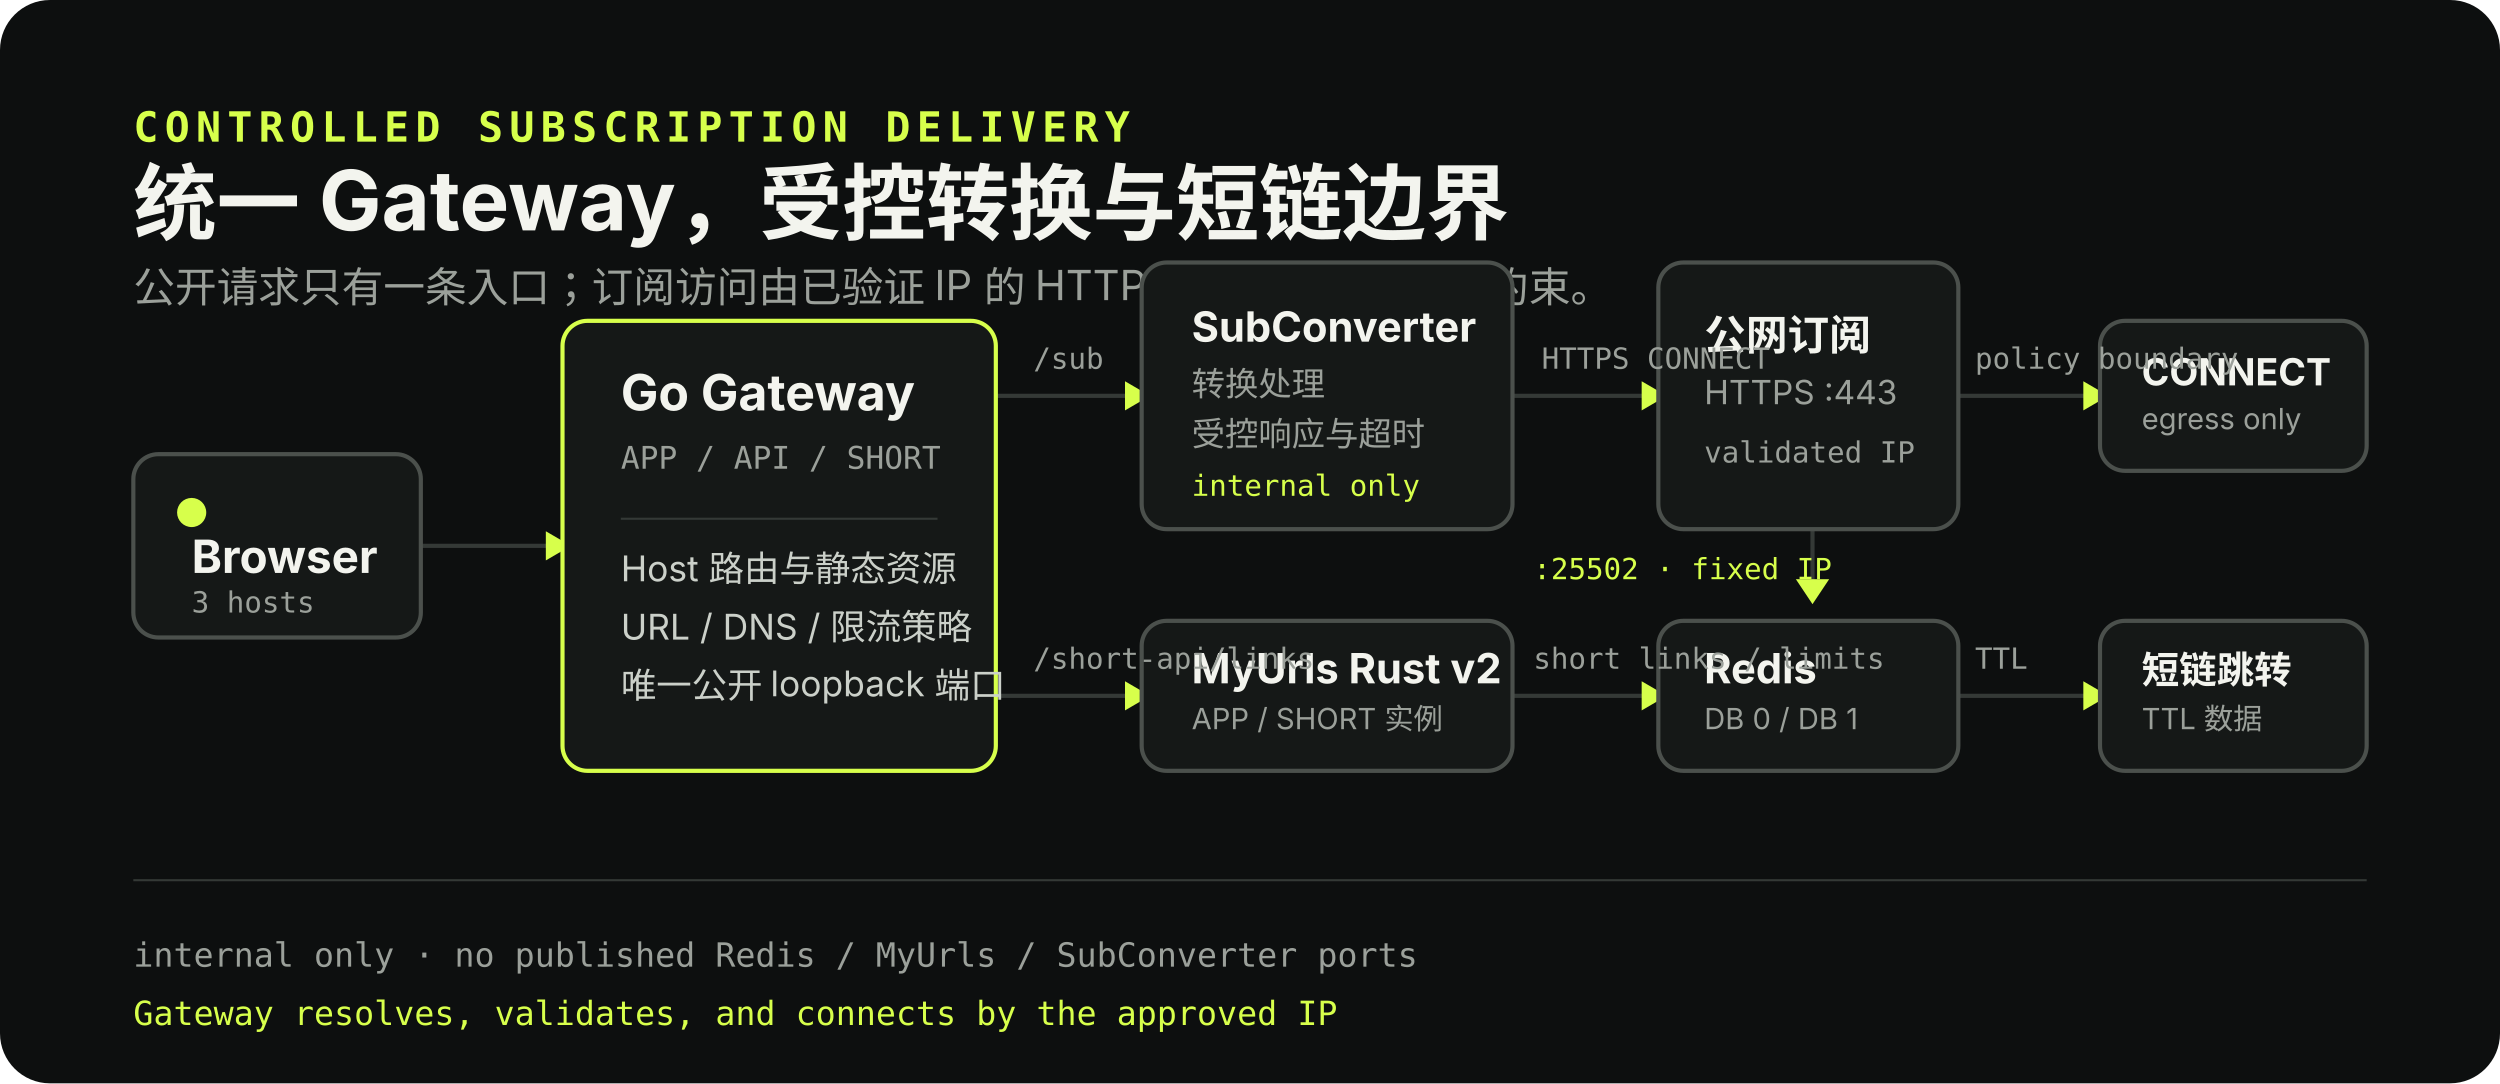
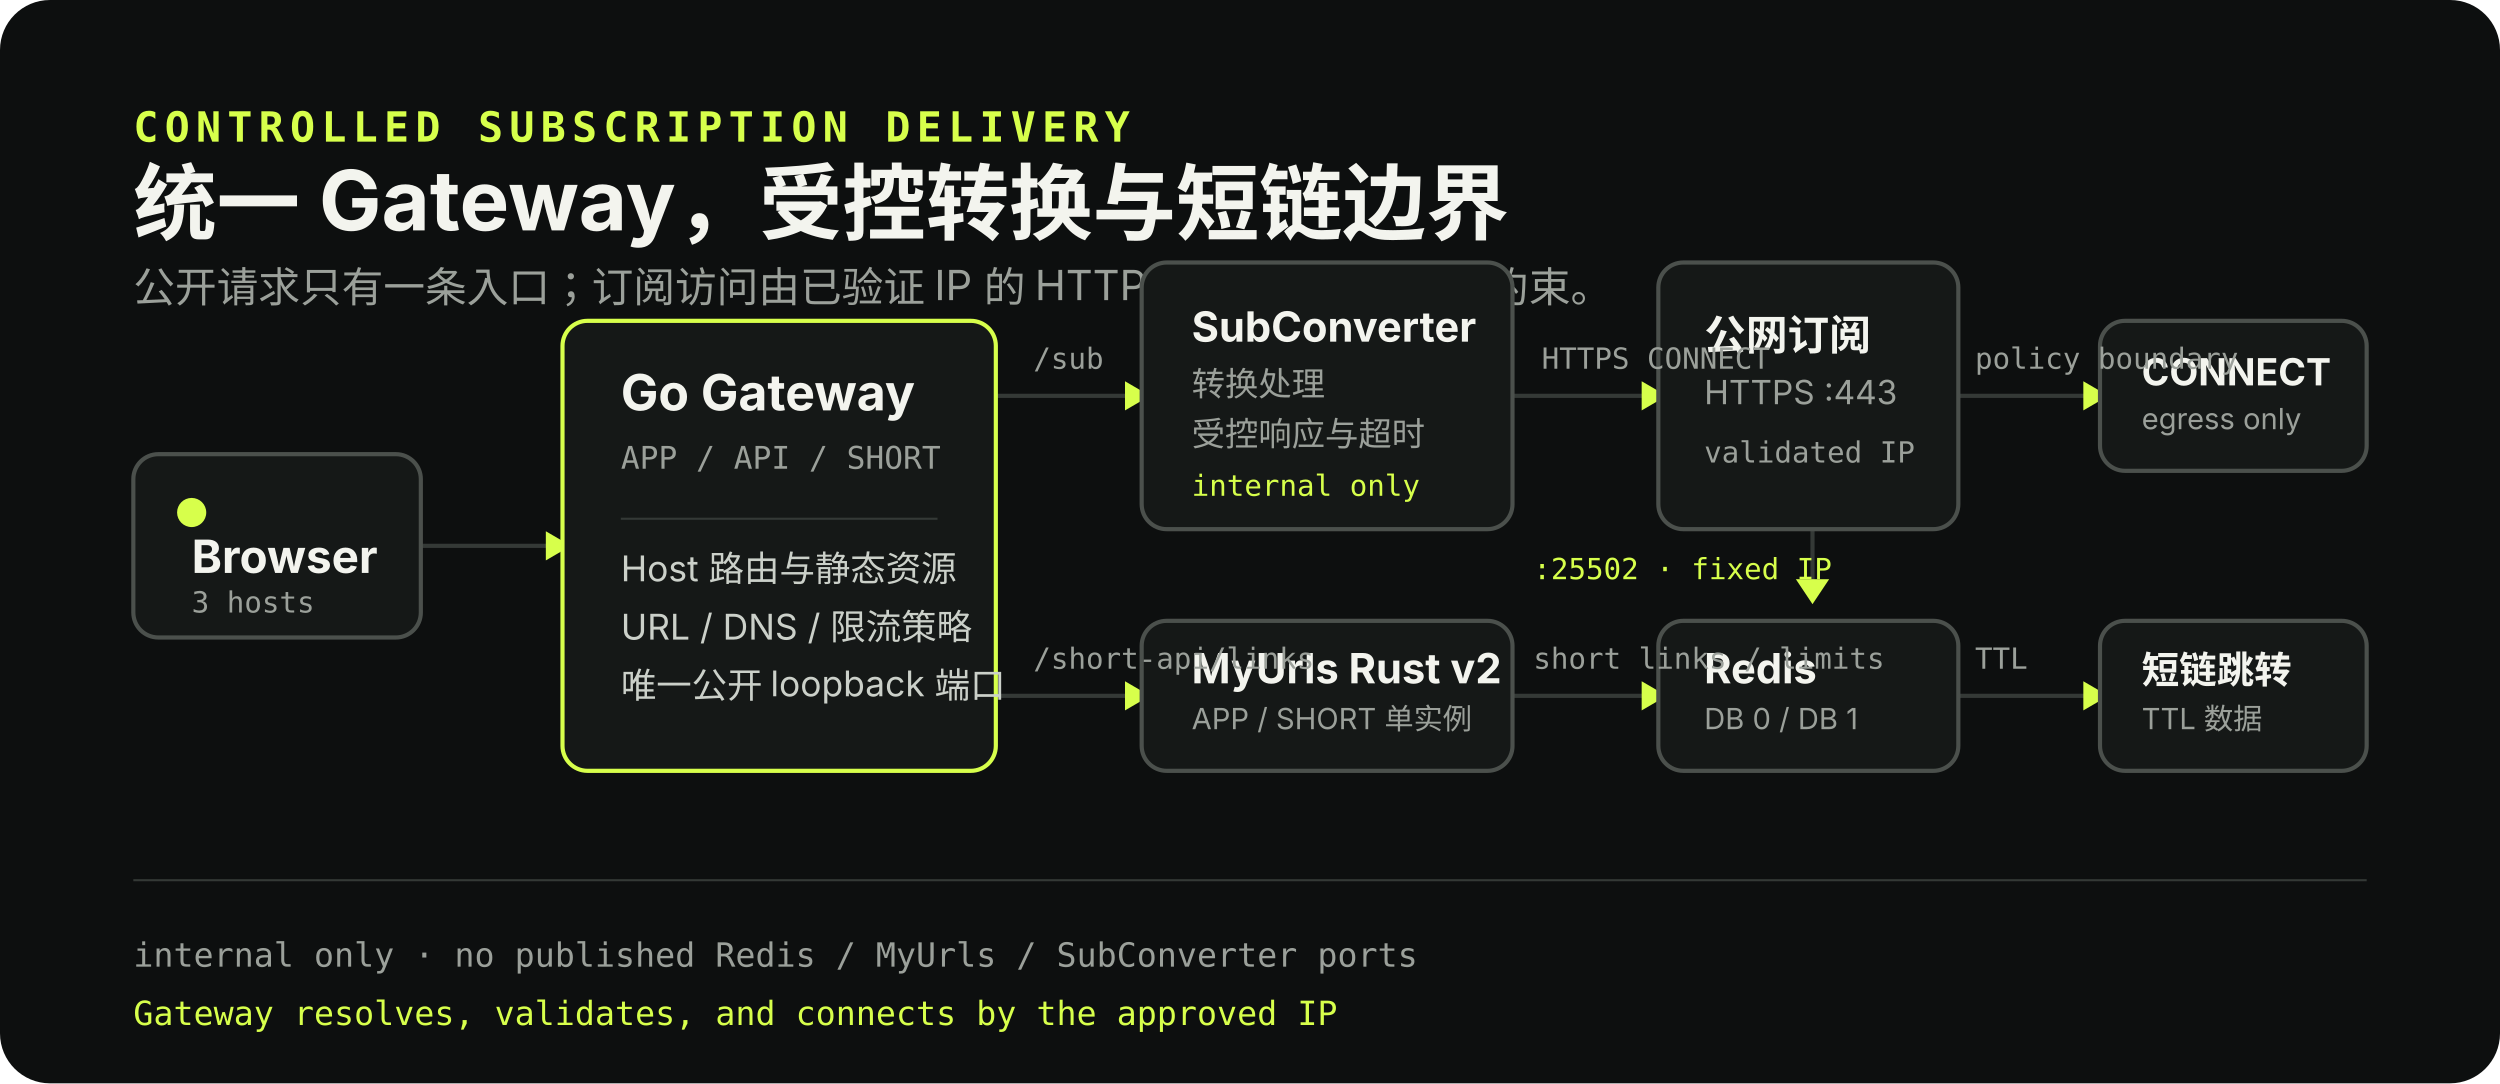
<svg xmlns="http://www.w3.org/2000/svg" width="1200" height="520" viewBox="0 0 1200 520" role="img" aria-labelledby="title desc">
  <rect width="1200" height="520" rx="24" fill="#0d0f0f" />
  <g fill="none" stroke="#343936" stroke-width="2">
    <path d="M202 262H270" />
    <path d="M478 190H548" />
    <path d="M726 190H796" />
    <path d="M478 334H548" />
    <path d="M726 334H796" />
    <path d="M940 334H1008" />
    <path d="M870 242V286" />
    <path d="M940 190H1008" />
  </g>
  <g fill="#d7ff4b">
    <path d="M262 255l12 7-12 7z" />
    <path d="M540 183l12 7-12 7z" />
    <path d="M788 183l12 7-12 7z" />
    <path d="M540 327l12 7-12 7z" />
    <path d="M788 327l12 7-12 7z" />
    <path d="M1000 327l12 7-12 7z" />
    <path d="M862 278l8 12 8-12z" />
    <path d="M1000 183l12 7-12 7z" />
  </g>
  <g font-family="-apple-system, BlinkMacSystemFont, 'Segoe UI', 'PingFang SC', sans-serif">
    <text x="64" y="68" fill="#d7ff4b" font-family="ui-monospace, SFMono-Regular, Menlo, monospace" font-size="20" font-weight="700" letter-spacing="3">CONTROLLED SUBSCRIPTION DELIVERY</text>
    <text x="64" y="112" fill="#f3f4ee" font-size="40" font-weight="700">统一 Gateway，受控转换与短链边界</text>
    <text x="64" y="145" fill="#9ba09a" font-size="20">公开请求只有一条入口；订阅访问由已验证 IP 的 HTTPS CONNECT 代理约束。</text>
    <g transform="translate(64 218)">
      <rect width="138" height="88" rx="12" fill="#151817" stroke="#4b504c" stroke-width="2" />
      <circle cx="28" cy="28" r="7" fill="#d7ff4b" />
      <text x="28" y="57" fill="#f3f4ee" font-size="22" font-weight="700">Browser</text>
      <text x="28" y="76" fill="#9ba09a" font-family="ui-monospace, SFMono-Regular, Menlo, monospace" font-size="14">3 hosts</text>
    </g>
    <g transform="translate(270 154)">
      <rect width="208" height="216" rx="12" fill="#151817" stroke="#d7ff4b" stroke-width="2" />
      <text x="28" y="43" fill="#f3f4ee" font-size="24" font-weight="700">Go Gateway</text>
      <text x="28" y="71" fill="#9ba09a" font-family="ui-monospace, SFMono-Regular, Menlo, monospace" font-size="15">APP / API / SHORT</text>
      <path d="M28 95H180" stroke="#343936" stroke-width="1" />
      <text x="28" y="125" fill="#cbd0c9" font-size="17">Host 路由与静态资源</text>
      <text x="28" y="153" fill="#cbd0c9" font-size="17">URL / DNS / 限流策略</text>
      <text x="28" y="181" fill="#cbd0c9" font-size="17">唯一公开 loopback 端口</text>
    </g>
    <g transform="translate(548 126)">
      <rect width="178" height="128" rx="12" fill="#151817" stroke="#4b504c" stroke-width="2" />
      <text x="24" y="38" fill="#f3f4ee" font-size="20" font-weight="700">SubConverter</text>
      <text x="24" y="64" fill="#9ba09a" font-size="16">转换处理</text>
      <text x="24" y="88" fill="#9ba09a" font-size="16">受控响应与超时</text>
      <text x="24" y="112" fill="#d7ff4b" font-family="ui-monospace, SFMono-Regular, Menlo, monospace" font-size="14">internal only</text>
    </g>
    <g transform="translate(796 126)">
      <rect width="144" height="128" rx="12" fill="#151817" stroke="#4b504c" stroke-width="2" />
      <text x="22" y="42" fill="#f3f4ee" font-size="20" font-weight="700">公网订阅</text>
      <text x="22" y="68" fill="#9ba09a" font-size="16">HTTPS :443</text>
      <text x="22" y="96" fill="#9ba09a" font-family="ui-monospace, SFMono-Regular, Menlo, monospace" font-size="14">validated IP</text>
    </g>
    <g transform="translate(1008 154)">
      <rect width="128" height="72" rx="12" fill="#151817" stroke="#4b504c" stroke-width="2" />
      <text x="20" y="31" fill="#f3f4ee" font-size="18" font-weight="700">CONNECT</text>
      <text x="20" y="52" fill="#9ba09a" font-size="14">egress only</text>
    </g>
    <g transform="translate(548 298)">
      <rect width="178" height="72" rx="12" fill="#151817" stroke="#4b504c" stroke-width="2" />
      <text x="24" y="30" fill="#f3f4ee" font-size="20" font-weight="700">MyUrls Rust v2</text>
-       <text x="24" y="52" fill="#9ba09a" font-size="14">APP / SHORT 实例</text>
+       <text x="24" y="52" fill="#9ba09a" font-size="14">APP / SHORT 单实例</text>
    </g>
    <g transform="translate(796 298)">
      <rect width="144" height="72" rx="12" fill="#151817" stroke="#4b504c" stroke-width="2" />
      <text x="22" y="30" fill="#f3f4ee" font-size="20" font-weight="700">Redis</text>
      <text x="22" y="52" fill="#9ba09a" font-size="14">DB 0 / DB 1</text>
    </g>
    <g transform="translate(1008 298)">
      <rect width="128" height="72" rx="12" fill="#151817" stroke="#4b504c" stroke-width="2" />
      <text x="20" y="30" fill="#f3f4ee" font-size="18" font-weight="700">短链跳转</text>
      <text x="20" y="52" fill="#9ba09a" font-size="14">TTL 数据</text>
    </g>
    <text x="496" y="177" fill="#9ba09a" font-family="ui-monospace, SFMono-Regular, Menlo, monospace" font-size="14">/sub</text>
    <text x="740" y="177" fill="#9ba09a" font-family="ui-monospace, SFMono-Regular, Menlo, monospace" font-size="14">HTTPS CONNECT</text>
    <text x="736" y="278" fill="#d7ff4b" font-family="ui-monospace, SFMono-Regular, Menlo, monospace" font-size="14">:25502 · fixed IP</text>
    <text x="496" y="321" fill="#9ba09a" font-family="ui-monospace, SFMono-Regular, Menlo, monospace" font-size="14">/short-api/links</text>
    <text x="736" y="321" fill="#9ba09a" font-family="ui-monospace, SFMono-Regular, Menlo, monospace" font-size="14">short links / limits</text>
    <text x="948" y="321" fill="#9ba09a" font-family="ui-monospace, SFMono-Regular, Menlo, monospace" font-size="14">TTL</text>
    <text x="948" y="177" fill="#9ba09a" font-family="ui-monospace, SFMono-Regular, Menlo, monospace" font-size="14">policy boundary</text>
    <rect x="64" y="422" width="1072" height="1" fill="#343936" />
    <text x="64" y="464" fill="#9ba09a" font-family="ui-monospace, SFMono-Regular, Menlo, monospace" font-size="16">internal only · no published Redis / MyUrls / SubConverter ports</text>
    <text x="64" y="492" fill="#d7ff4b" font-family="ui-monospace, SFMono-Regular, Menlo, monospace" font-size="16">Gateway resolves, validates, and connects by the approved IP</text>
  </g>
</svg>
